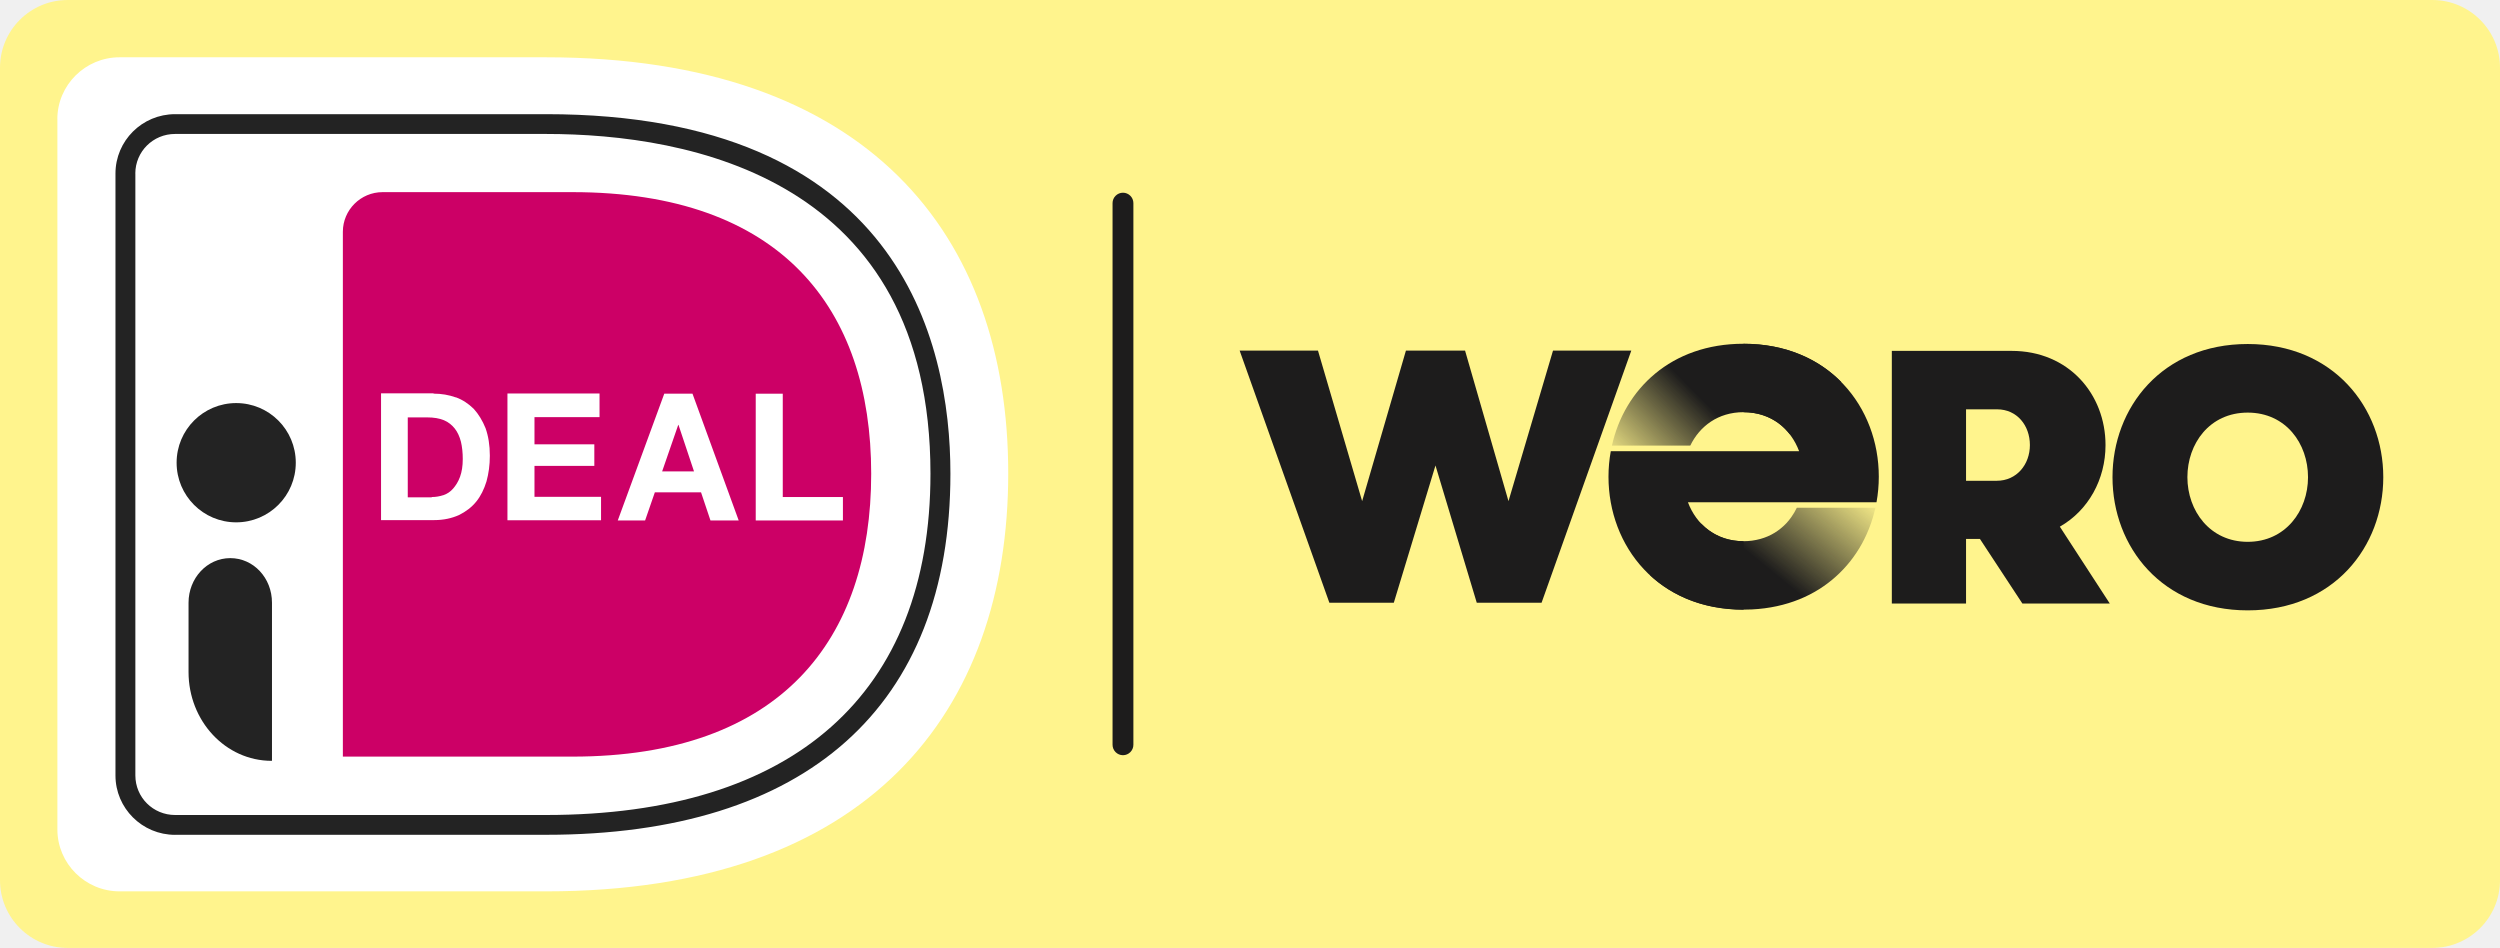
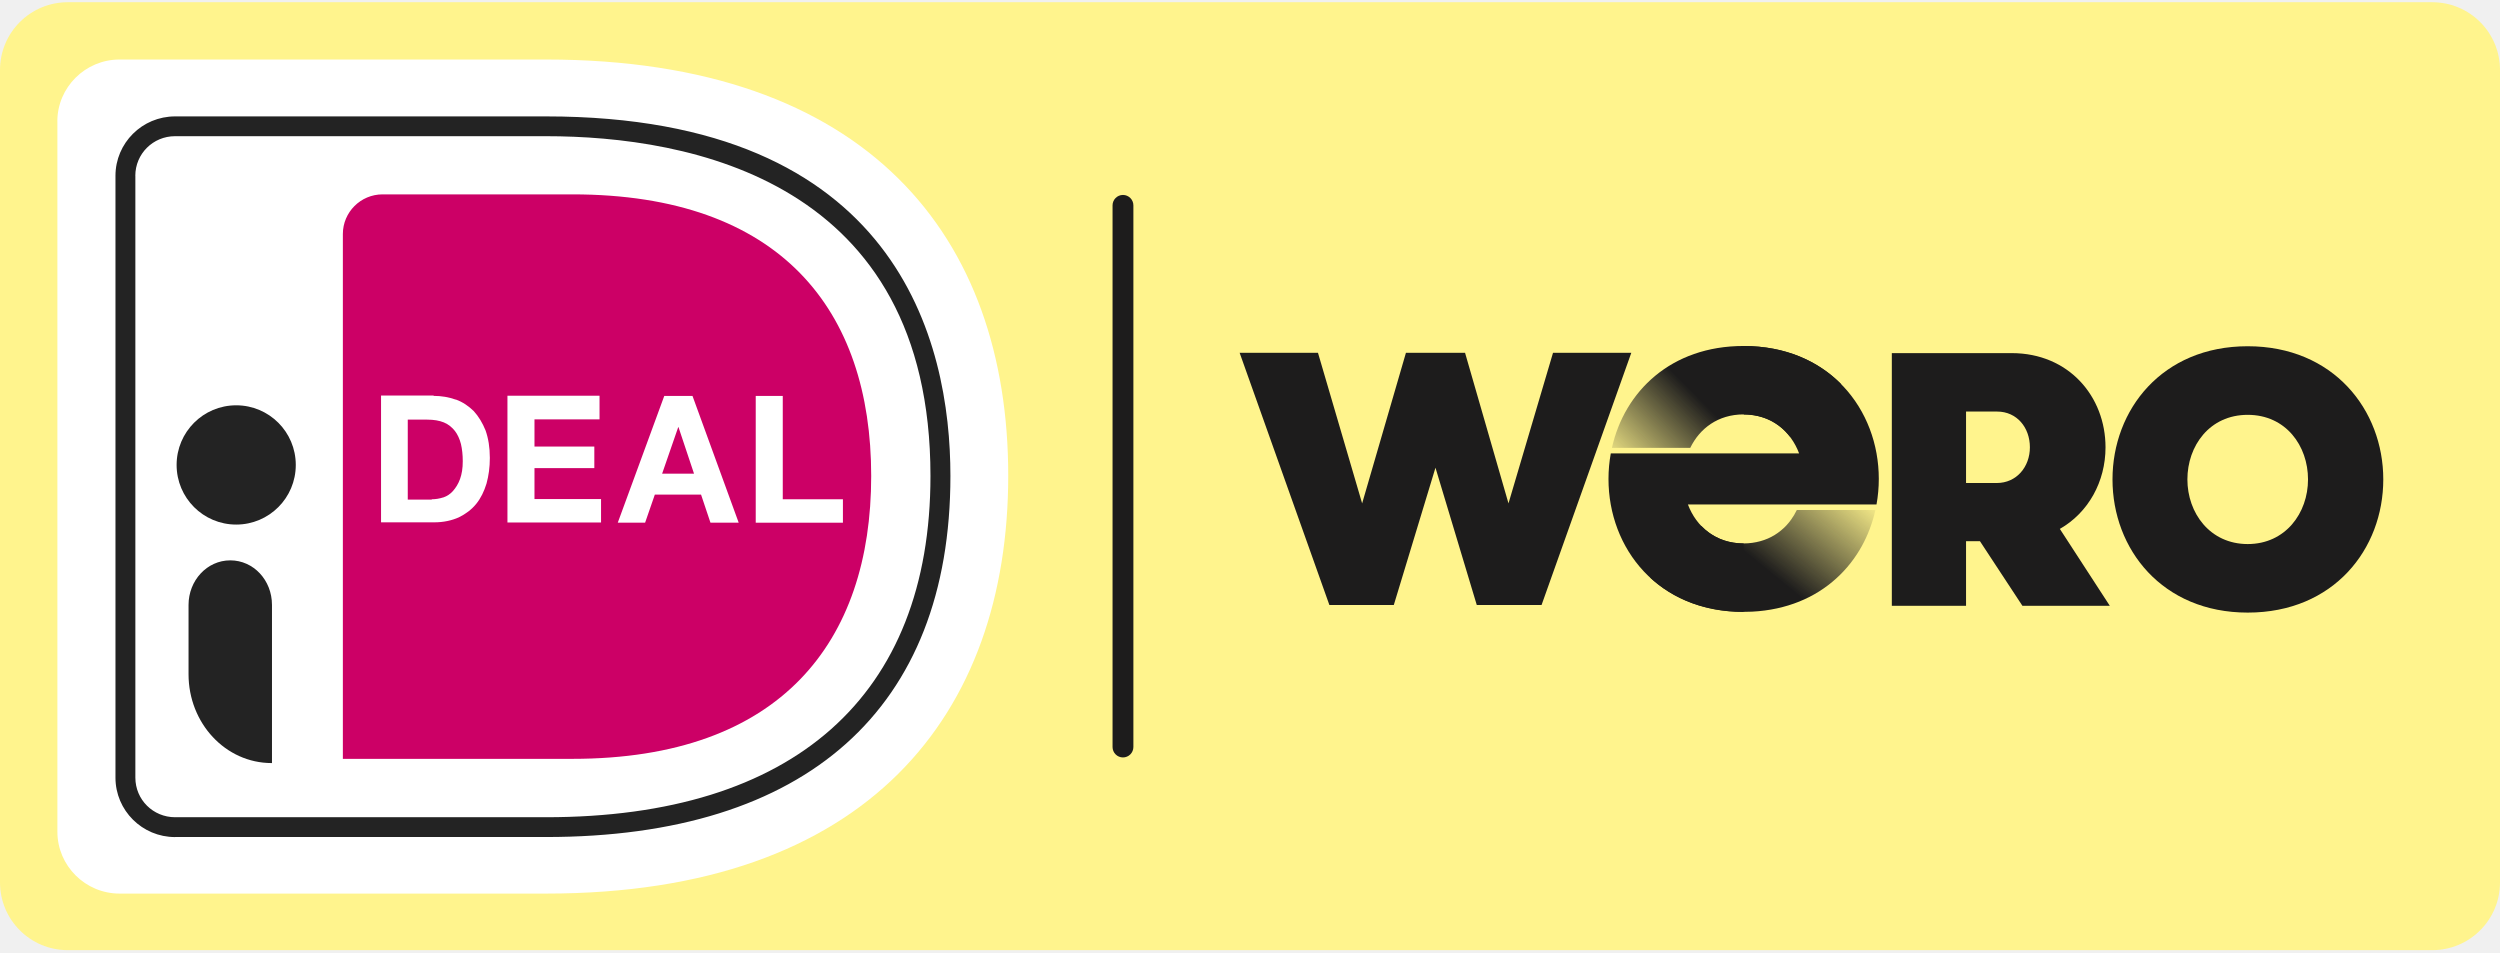
- <svg xmlns="http://www.w3.org/2000/svg" id="Layer_1" data-name="Layer 1" viewBox="0 0 480 182">
+ <svg xmlns="http://www.w3.org/2000/svg" id="Layer_1" data-name="Layer 1" width="42" height="16" viewBox="0 0 480 182">
  <defs>
    <style>
            .cls-1 {
                fill: url(#linear-gradient);
            }

            .cls-1,
            .cls-2,
            .cls-3,
            .cls-4,
            .cls-5,
            .cls-6,
            .cls-7,
            .cls-8,
            .cls-9 {
                stroke-width: 0px;
            }

            .cls-2,
            .cls-3 {
                fill-rule: evenodd;
            }

            .cls-2,
            .cls-6 {
                fill: #232323;
            }

            .cls-3,
            .cls-8 {
                fill: #fff;
            }

            .cls-4 {
                fill: url(#linear-gradient-2);
            }

            .cls-5 {
                fill: #1d1c1c;
            }

            .cls-7 {
                fill: #c06;
            }

            .cls-9 {
                fill: #fff48d;
            }
        </style>
    <linearGradient id="linear-gradient" x1="352.72" y1="95.3" x2="330.2" y2="67.73" gradientTransform="translate(0 184) scale(1 -1)" gradientUnits="userSpaceOnUse">
      <stop offset=".02" stop-color="#1d1c1c" stop-opacity="0" />
      <stop offset=".68" stop-color="#1d1c1c" />
    </linearGradient>
    <linearGradient id="linear-gradient-2" x1="313.44" y1="89.45" x2="336.52" y2="112.26" gradientTransform="translate(0 184) scale(1 -1)" gradientUnits="userSpaceOnUse">
      <stop offset=".02" stop-color="#1d1c1c" stop-opacity="0" />
      <stop offset=".68" stop-color="#1d1c1c" />
    </linearGradient>
  </defs>
  <rect class="cls-9" x="0" width="480" height="182" rx="13" ry="13" />
  <g>
    <path class="cls-8" d="M11.02,22.87v136.4c0,6.53,5.37,11.87,11.93,11.87h81.89c61.91,0,88.74-34.49,88.74-80.25S166.74,11,104.83,11H22.94c-6.56,0-11.93,5.34-11.93,11.87Z" />
    <path class="cls-7" d="M65.83,44.48v100.79h44.07c40.02,0,57.37-22.5,57.37-54.31s-17.36-54.07-57.37-54.07h-36.44c-4.23,0-7.63,3.44-7.63,7.6Z" />
    <path class="cls-2" d="M33.62,160.28h71.21c50.04,0,77.65-24.63,77.65-69.33,0-25.76-10.08-69.03-77.65-69.03H33.62c-6.32,0-11.45,5.1-11.45,11.4v115.57c0,6.29,5.13,11.4,11.45,11.4ZM25.98,33.32c0-4.21,3.4-7.6,7.63-7.6h71.21c27.55,0,73.83,8.49,73.83,65.23,0,42.26-26.24,65.53-73.83,65.53H33.62c-4.23,0-7.63-3.38-7.63-7.6V33.32Z" />
    <path class="cls-3" d="M87.51,76.3c-1.34-.48-2.74-.72-4.26-.72v-.06h-10.09v24.34h10.21c1.81,0,3.38-.36,4.73-.96,1.34-.66,2.45-1.5,3.33-2.58.88-1.08,1.52-2.4,1.98-3.9.41-1.5.64-3.12.64-4.92,0-2.04-.29-3.78-.82-5.28-.58-1.44-1.34-2.7-2.27-3.72-.99-.96-2.1-1.74-3.44-2.22ZM85.12,95.07c-.76.24-1.46.36-2.22.36v.06h-4.61v-15.35h3.73c1.28,0,2.33.18,3.21.54.88.36,1.58.96,2.1,1.62.52.66.93,1.56,1.17,2.52.23.96.35,2.1.35,3.3,0,1.38-.18,2.46-.52,3.42-.35.96-.82,1.68-1.34,2.28-.52.6-1.17,1.02-1.87,1.26Z" />
    <path class="cls-8" d="M115.11,75.59v4.5h-12.49v5.22h11.49v4.14h-11.49v5.94h12.78v4.5h-17.97v-24.34h17.68v.06Z" />
    <path class="cls-3" d="M141.83,99.93l-8.87-24.34h-5.42l-8.93,24.34h5.25l1.87-5.4h8.87l1.81,5.4h5.43ZM130.27,81.58l2.98,8.93h-6.12l3.09-8.93h.06Z" />
    <path class="cls-8" d="M150.29,75.58v19.85h11.55v4.5h-16.74v-24.34h5.19Z" />
    <path class="cls-6" d="M45.35,100.29c6.32,0,11.44-5.12,11.44-11.45s-5.12-11.45-11.44-11.45-11.44,5.12-11.44,11.45,5.12,11.45,11.44,11.45Z" />
    <path class="cls-6" d="M52.16,146.08c-8.86,0-15.96-7.65-15.96-17.05v-13.31c0-4.7,3.55-8.56,8.01-8.56s8.01,3.8,8.01,8.56v30.36h-.06Z" />
  </g>
  <g>
    <path class="cls-5" d="M405.6,91.62c0-13.38,9.52-25.57,25.96-25.57s26.03,12.2,26.03,25.57-9.52,25.57-26.03,25.57c-16.44,0-25.96-12.2-25.96-25.57ZM443.14,91.62c0-6.45-4.25-12.4-11.58-12.4s-11.58,5.96-11.58,12.4,4.32,12.41,11.58,12.41,11.58-5.96,11.58-12.41Z" />
    <path class="cls-5" d="M395.49,101.12c5.48-3.12,8.77-9.08,8.77-15.66,0-9.77-7.06-18.09-18.02-18.09h-23.01v48.51h14.25v-12.4h2.67l8.15,12.4h16.78l-9.59-14.76ZM383.37,92.31h-5.89v-13.72h5.96c3.84,0,6.3,3.12,6.3,6.86s-2.54,6.86-6.37,6.86Z" />
    <path class="cls-5" d="M298.18,67.31l-8.55,28.91-8.34-28.91h-11.35l-8.41,28.91-8.48-28.91h-15.04l17.23,48.42h12.37l8-26.36,7.93,26.36h12.44l17.23-48.42h-15.04Z" />
    <path class="cls-5" d="M334.78,103.91h-.03c-5.33,0-9.07-3.22-10.67-7.48h36.21c.29-1.6.44-3.24.44-4.9,0-13.34-9.49-25.51-25.95-25.52v13.14c5.36.01,9.06,3.23,10.65,7.48h-36.16c-.29,1.6-.44,3.24-.44,4.9,0,13.35,9.5,25.53,25.91,25.53h.03v-13.15Z" />
    <path class="cls-1" d="M334.75,117.05c.56,0,1.11-.02,1.65-.04,3.33-.17,6.36-.85,9.06-1.94,2.7-1.09,5.07-2.6,7.08-4.42,2.02-1.82,3.68-3.95,4.97-6.3,1.17-2.14,2.03-4.45,2.57-6.86h-15.09c-.31.64-.67,1.26-1.08,1.83-.56.79-1.22,1.5-1.97,2.11-.75.62-1.59,1.14-2.51,1.54-.92.4-1.93.68-3.02.83-.53.07-1.08.11-1.65.11-3.39,0-6.14-1.31-8.11-3.36l-9.81,9.92c4.36,4.03,10.41,6.57,17.91,6.57Z" />
    <path class="cls-4" d="M334.75,66c-13.92,0-22.87,8.76-25.26,19.56h15.04c1.8-3.72,5.34-6.42,10.22-6.42,3.89,0,6.91,1.68,8.88,4.22l9.9-10.01c-4.42-4.48-10.78-7.35-18.77-7.35Z" />
  </g>
  <path class="cls-5" d="M215.61,145c-1.1,0-2-.9-2-2V39c0-1.1.9-2,2-2s2,.9,2,2v104c0,1.1-.9,2-2,2Z" />
</svg>
